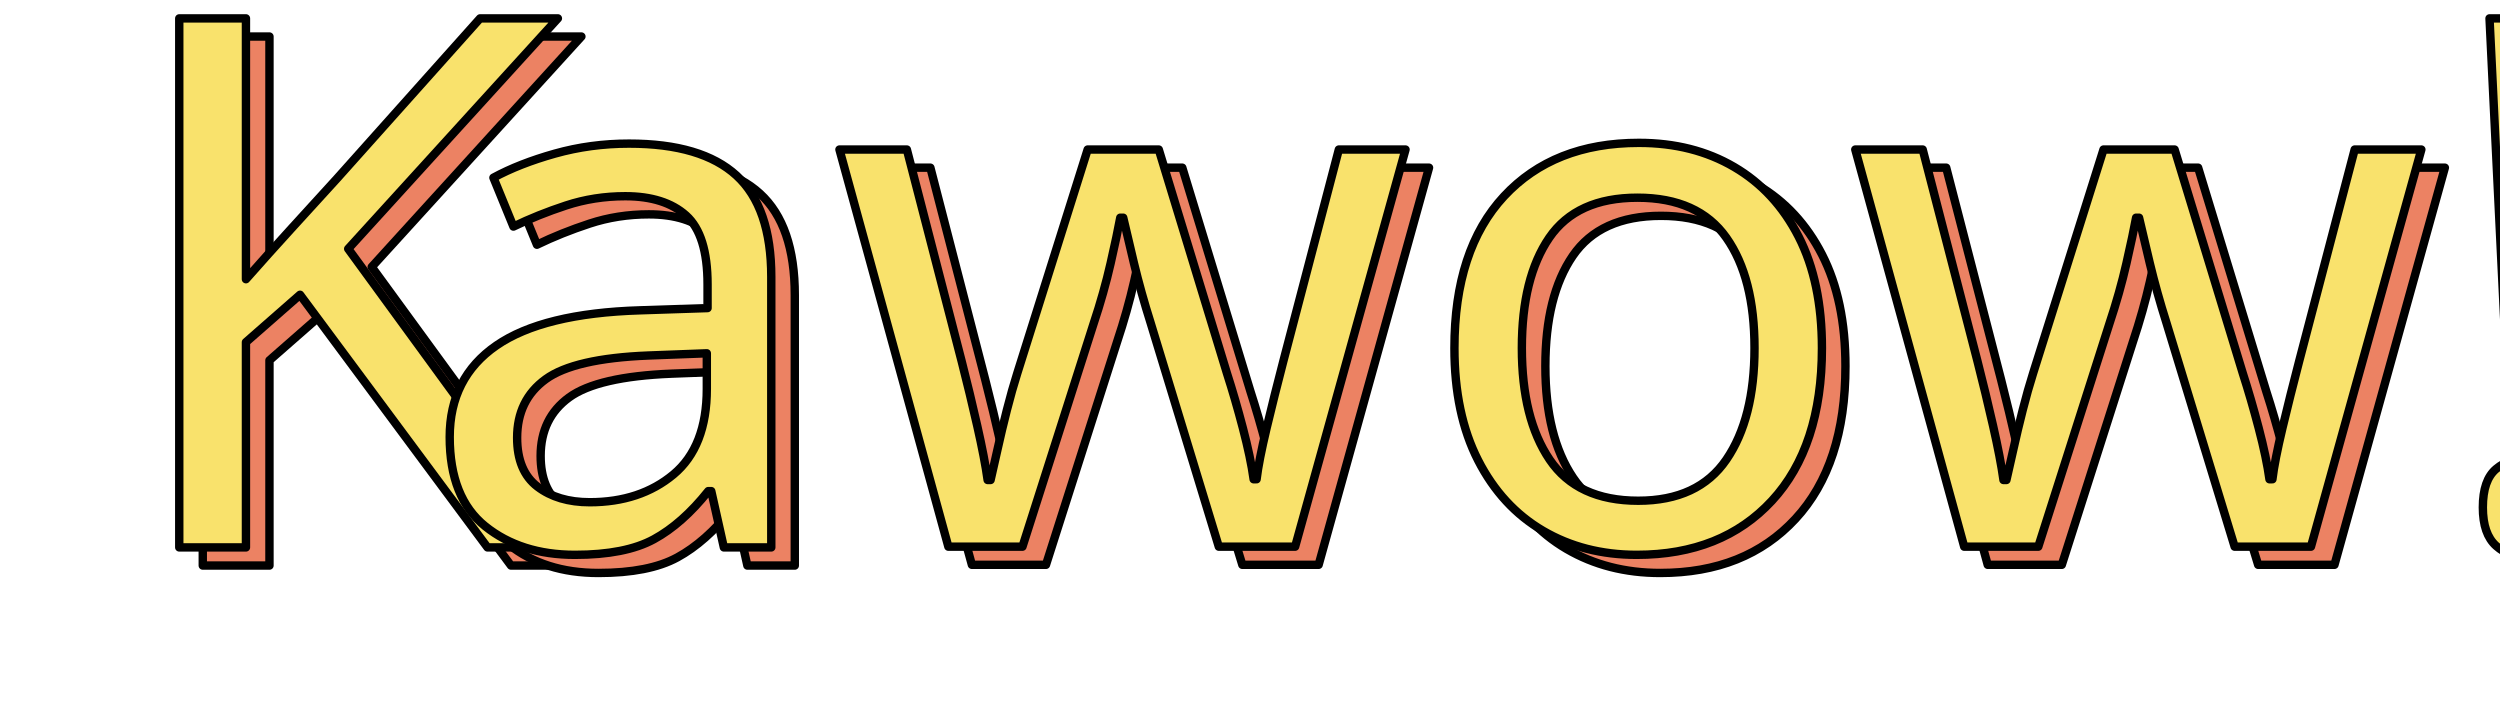
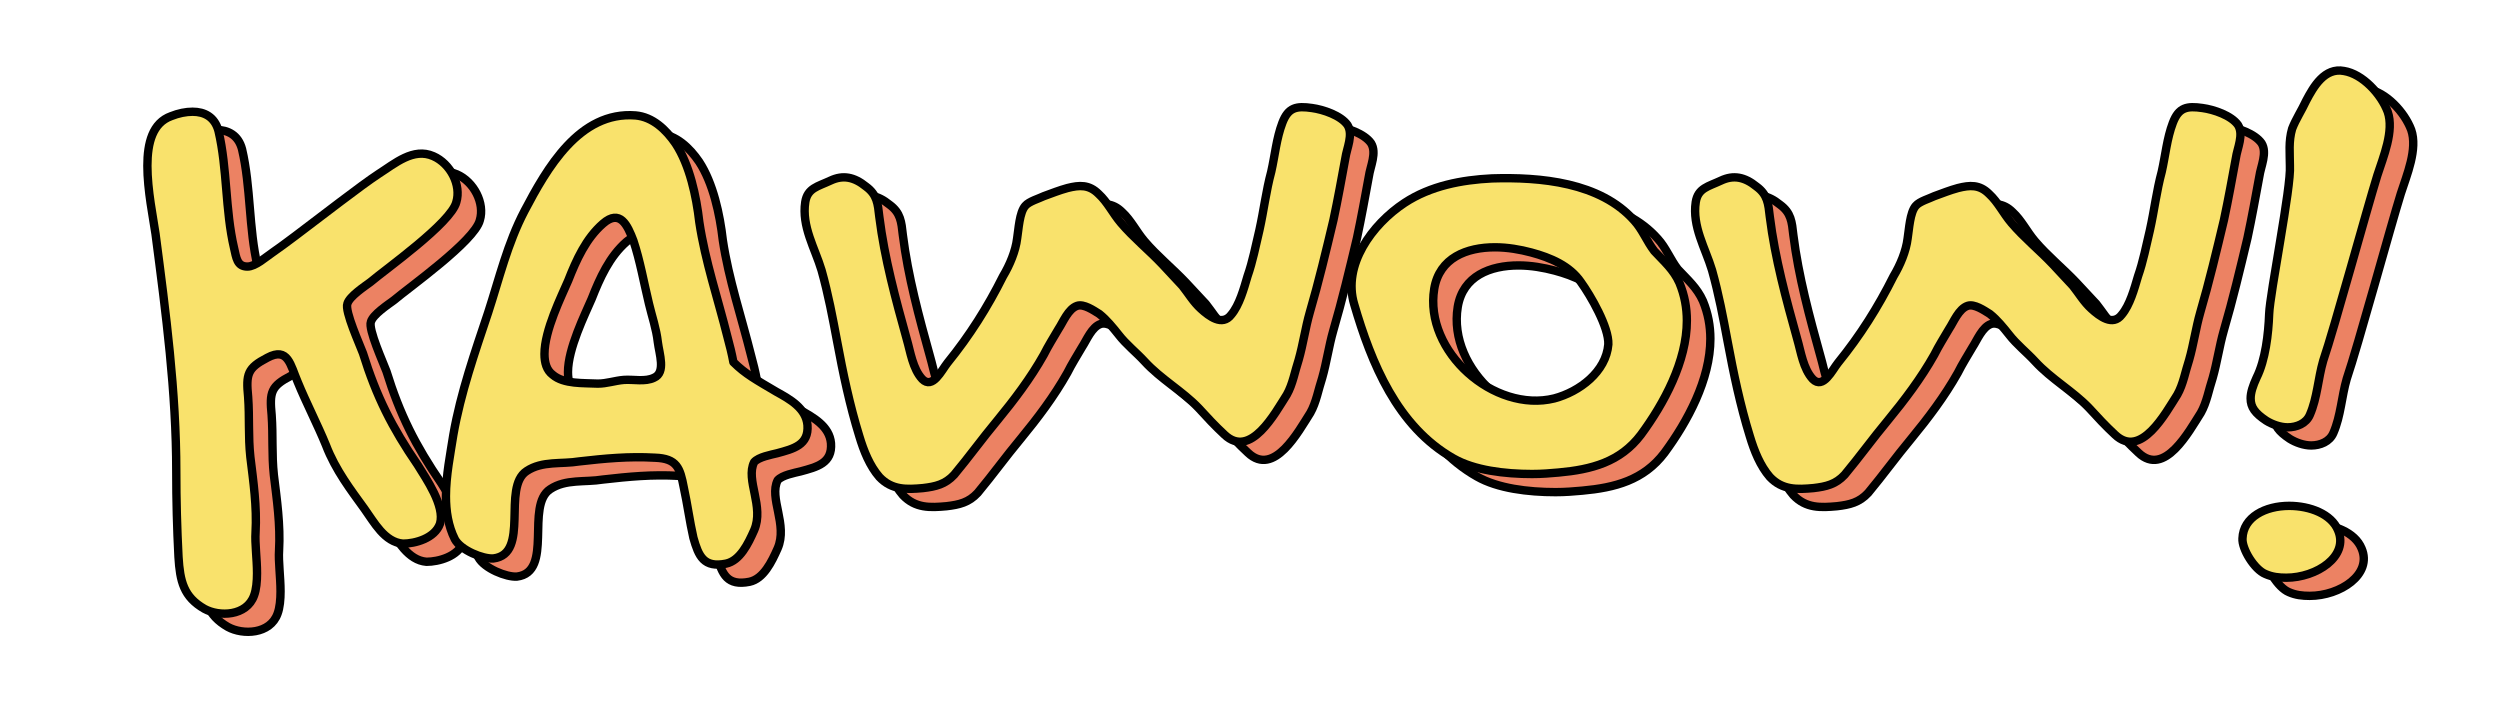
- <svg xmlns="http://www.w3.org/2000/svg" width="100%" height="100%" viewBox="0 0 3721 1063" version="1.1" xml:space="preserve" style="fill-rule:evenodd;clip-rule:evenodd;stroke-linejoin:round;stroke-miterlimit:2;">
-   <g transform="matrix(0.718742,0,0,0.718742,-510.372,86.38486)">
-     <g transform="matrix(1534.376,0,0,1534.376,5739.279,1050.991)">
-         </g>
-     <text x="981.177px" y="1050.991px" style="font-family:'BillyTheFlyingRobotUCBB', 'BillyTheFlyingRobot UC BB';font-size:1534.376px;fill:rgb(236,130,99);stroke:black;stroke-width:17.39px;">K<tspan x="1619.478px 2355.978px 3477.608px 4200.299px 5321.928px " y="1050.991px 1050.991px 1050.991px 1050.991px 1050.991px ">awow!</tspan>
-     </text>
+ <svg xmlns="http://www.w3.org/2000/svg" width="100%" height="100%" viewBox="0 0 2481 709" version="1.1" xml:space="preserve" style="fill-rule:evenodd;clip-rule:evenodd;stroke-linejoin:round;stroke-miterlimit:2;">
+   <g>
+     <path d="M177.683,250.189c10.293,78.668 20.586,156.601 20.586,236.004c0,27.938 0.735,55.876 2.206,84.55c1.47,24.262 5.146,39.702 25.732,51.465c14.704,8.087 41.907,7.352 49.259,-13.234c2.206,-5.882 2.941,-13.969 2.941,-22.056c0,-13.969 -2.206,-30.144 -1.47,-40.437c1.47,-25.732 -2.206,-50.73 -5.146,-74.992c-2.206,-20.586 -0.735,-38.966 -2.206,-59.552c-2.206,-22.792 -0.735,-28.673 19.116,-38.966c20.586,-11.028 22.792,7.352 30.144,24.262c8.087,19.851 19.851,42.642 27.938,62.493c9.558,24.997 24.997,44.848 38.231,63.228c9.558,13.234 19.851,33.085 38.231,34.555c11.763,0 31.614,-5.146 36.761,-19.851c5.146,-17.645 -13.969,-44.848 -22.056,-58.082c-25.732,-37.496 -41.172,-68.375 -54.406,-111.017c-2.941,-8.087 -18.38,-41.907 -15.439,-49.259c2.206,-7.352 16.91,-16.91 22.792,-21.321c14.704,-12.499 80.138,-58.817 85.285,-79.403c5.146,-16.91 -5.882,-38.231 -22.792,-45.583c-19.851,-8.823 -38.231,7.352 -54.406,17.645c-23.527,15.439 -81.609,61.758 -105.136,77.933c-6.617,4.411 -16.91,13.969 -24.997,13.969c-10.293,0 -11.028,-8.823 -13.234,-18.38c-8.823,-37.496 -6.617,-78.668 -15.439,-116.164c-3.676,-13.969 -13.969,-19.116 -25.732,-19.116c-6.617,0 -13.969,1.47 -21.321,4.411c-18.38,6.617 -23.527,26.468 -23.527,49.259c0,24.262 5.882,52.2 8.087,67.64Z" style="fill:#ec8263;fill-rule:nonzero;stroke:#000;stroke-width:8.33px;" />
+     <path d="M793.793,406.789c-19.851,-11.763 -30.879,-17.645 -42.642,-29.409c-1.47,-8.087 -3.676,-16.91 -5.882,-24.997c-9.558,-38.231 -22.056,-74.992 -27.938,-113.958c-2.941,-25.732 -9.558,-56.611 -23.527,-77.933c-9.558,-13.969 -22.792,-26.468 -39.702,-27.938c-55.876,-4.411 -88.226,52.935 -110.282,94.843c-16.91,32.349 -24.997,66.904 -36.025,100.724c-13.234,39.702 -27.203,79.403 -34.555,121.31c-2.941,19.116 -7.352,40.437 -7.352,61.023c0,14.704 2.206,29.409 8.823,42.642c5.882,11.028 27.938,19.851 38.231,19.116c36.761,-4.411 8.087,-70.581 33.085,-86.755c15.439,-10.293 34.555,-6.617 52.2,-9.558c25.732,-2.941 49.259,-5.146 74.992,-3.676c22.056,0.735 24.997,10.293 28.673,29.409c3.676,16.91 5.882,33.82 9.558,49.995c5.146,18.38 10.293,30.144 32.349,25.732c13.969,-2.941 22.056,-19.851 27.938,-33.085c10.293,-23.527 -8.823,-49.995 0,-67.64c4.411,-5.146 16.91,-7.352 22.792,-8.823c16.175,-4.411 31.614,-8.087 30.144,-27.938c-1.47,-16.91 -17.645,-25.732 -30.879,-33.085Zm-121.31,-13.969c-8.823,4.411 -20.586,1.47 -30.144,2.206c-8.823,0.735 -16.91,3.676 -25.732,3.676c-13.969,-0.735 -33.82,0.735 -44.848,-8.823c-5.882,-4.411 -8.087,-11.763 -8.087,-20.586c0,-23.527 16.91,-57.347 23.527,-72.786c8.087,-20.586 17.645,-41.907 34.555,-56.611c16.91,-14.704 24.262,1.47 30.144,16.91c6.617,19.851 10.293,41.172 15.439,62.493c2.941,12.499 7.352,24.997 8.823,38.231c1.47,11.763 8.087,30.144 -3.676,35.29Z" style="fill:#ec8263;fill-rule:nonzero;stroke:#000;stroke-width:8.33px;" />
+     <path d="M838.641,286.214c6.617,23.527 11.028,47.054 15.439,70.581c5.882,31.614 12.499,63.228 22.056,94.107c4.411,14.704 10.293,29.409 19.851,40.437c12.499,13.234 27.203,12.499 43.378,11.028c12.499,-1.47 22.056,-3.676 30.879,-13.234c14.704,-17.645 27.938,-36.025 42.642,-53.671c16.91,-20.586 33.085,-41.907 46.318,-65.434c4.411,-8.823 9.558,-16.91 14.704,-25.732c4.411,-6.617 9.558,-19.851 18.38,-22.792c6.617,-2.206 16.175,4.411 22.056,8.087c7.352,5.882 13.234,13.234 19.116,20.586c7.352,9.558 17.645,17.645 25.732,26.468c16.175,17.645 37.496,29.409 53.671,46.318c8.087,8.823 16.175,17.645 25.732,26.468c25.732,24.262 49.995,-21.321 61.758,-39.702c5.882,-10.293 8.087,-23.527 11.763,-34.555c4.411,-15.439 6.617,-31.614 11.028,-47.054c8.823,-30.144 16.175,-61.023 23.527,-91.902c4.411,-20.586 8.087,-41.172 11.763,-61.023c1.47,-10.293 8.087,-23.527 2.206,-33.085c-6.617,-9.558 -24.262,-15.439 -35.29,-16.91c-15.439,-2.206 -23.527,-0.735 -29.409,14.704c-5.882,15.439 -7.352,32.349 -11.028,48.524c-5.146,19.116 -7.352,38.231 -11.763,58.082c-3.676,15.439 -6.617,30.879 -11.763,45.583c-3.676,12.499 -8.087,28.673 -16.175,38.231c-8.823,11.763 -22.056,1.47 -30.144,-5.882c-7.352,-6.617 -12.499,-15.439 -18.38,-22.792c-6.617,-7.352 -13.234,-13.969 -19.851,-21.321c-13.234,-13.969 -28.673,-26.468 -41.172,-41.172c-8.087,-9.558 -13.234,-20.586 -22.056,-28.673c-9.558,-9.558 -19.116,-8.823 -30.879,-5.882c-8.087,2.206 -15.439,5.146 -23.527,8.087c-4.411,2.206 -14.704,5.146 -18.38,9.558c-5.882,6.617 -6.617,23.527 -8.087,32.349c-1.47,12.499 -7.352,26.468 -13.969,37.496c-15.439,30.879 -33.085,58.817 -55.141,86.02c-5.882,7.352 -14.704,26.468 -24.997,16.175c-9.558,-10.293 -11.763,-27.203 -15.439,-39.702c-11.028,-39.702 -22.056,-80.138 -27.203,-121.31c-1.47,-13.234 -2.206,-22.056 -13.234,-30.144c-11.763,-9.558 -22.792,-11.763 -35.29,-5.882c-12.499,5.882 -22.792,7.352 -24.997,21.321c-3.676,24.262 9.558,45.583 16.175,67.64Z" style="fill:#ec8263;fill-rule:nonzero;stroke:#000;stroke-width:8.33px;" />
+     <path d="M1690.018,298.713c-5.882,-13.234 -15.439,-21.321 -24.997,-31.614c-7.352,-9.558 -11.763,-21.321 -19.851,-30.144c-33.82,-38.231 -93.372,-43.378 -141.161,-41.907c-30.144,1.47 -61.023,7.352 -86.755,24.262c-32.349,21.321 -61.758,61.758 -49.995,100.724c16.91,58.082 42.642,121.31 98.519,152.925c20.586,11.763 50.73,15.439 77.933,15.439c9.558,0 18.38,-0.735 26.468,-1.47c32.349,-2.941 61.023,-10.293 81.609,-37.496c22.792,-30.879 45.583,-72.786 45.583,-113.223c0,-12.499 -2.206,-24.997 -7.352,-37.496Zm-124.251,114.693c-59.552,14.704 -129.398,-46.318 -119.105,-108.812c5.146,-30.879 32.349,-41.172 60.288,-41.172c12.499,0 24.997,2.206 36.025,5.146c19.116,5.146 38.231,13.234 49.259,29.409c9.558,13.234 27.938,44.848 27.203,61.758c-2.206,27.203 -28.673,47.054 -53.671,53.671Z" style="fill:#ec8263;fill-rule:nonzero;stroke:#000;stroke-width:8.33px;" />
+     <path d="M1722.368,286.214c6.617,23.527 11.028,47.054 15.439,70.581c5.882,31.614 12.499,63.228 22.056,94.107c4.411,14.704 10.293,29.409 19.851,40.437c12.499,13.234 27.203,12.499 43.378,11.028c12.499,-1.47 22.056,-3.676 30.879,-13.234c14.704,-17.645 27.938,-36.025 42.642,-53.671c16.91,-20.586 33.085,-41.907 46.318,-65.434c4.411,-8.823 9.558,-16.91 14.704,-25.732c4.411,-6.617 9.558,-19.851 18.38,-22.792c6.617,-2.206 16.175,4.411 22.056,8.087c7.352,5.882 13.234,13.234 19.116,20.586c7.352,9.558 17.645,17.645 25.732,26.468c16.175,17.645 37.496,29.409 53.671,46.318c8.087,8.823 16.175,17.645 25.732,26.468c25.732,24.262 49.995,-21.321 61.758,-39.702c5.882,-10.293 8.087,-23.527 11.763,-34.555c4.411,-15.439 6.617,-31.614 11.028,-47.054c8.823,-30.144 16.175,-61.023 23.527,-91.902c4.411,-20.586 8.087,-41.172 11.763,-61.023c1.47,-10.293 8.087,-23.527 2.206,-33.085c-6.617,-9.558 -24.262,-15.439 -35.29,-16.91c-15.439,-2.206 -23.527,-0.735 -29.409,14.704c-5.882,15.439 -7.352,32.349 -11.028,48.524c-5.146,19.116 -7.352,38.231 -11.763,58.082c-3.676,15.439 -6.617,30.879 -11.763,45.583c-3.676,12.499 -8.087,28.673 -16.175,38.231c-8.823,11.763 -22.056,1.47 -30.144,-5.882c-7.352,-6.617 -12.499,-15.439 -18.38,-22.792c-6.617,-7.352 -13.234,-13.969 -19.851,-21.321c-13.234,-13.969 -28.673,-26.468 -41.172,-41.172c-8.087,-9.558 -13.234,-20.586 -22.056,-28.673c-9.558,-9.558 -19.116,-8.823 -30.879,-5.882c-8.087,2.206 -15.439,5.146 -23.527,8.087c-4.411,2.206 -14.704,5.146 -18.38,9.558c-5.882,6.617 -6.617,23.527 -8.087,32.349c-1.47,12.499 -7.352,26.468 -13.969,37.496c-15.439,30.879 -33.085,58.817 -55.141,86.02c-5.882,7.352 -14.704,26.468 -24.997,16.175c-9.558,-10.293 -11.763,-27.203 -15.439,-39.702c-11.028,-39.702 -22.056,-80.138 -27.203,-121.31c-1.47,-13.234 -2.206,-22.056 -13.234,-30.144c-11.763,-9.558 -22.792,-11.763 -35.29,-5.882c-12.499,5.882 -22.792,7.352 -24.997,21.321c-3.676,24.262 9.558,45.583 16.175,67.64Z" style="fill:#ec8263;fill-rule:nonzero;stroke:#000;stroke-width:8.33px;" />
+     <path d="M2343.624,544.274c11.028,25.732 -21.321,47.054 -51.465,47.054c-7.352,0 -13.969,-0.735 -20.586,-3.676c-11.028,-4.411 -23.527,-24.997 -22.792,-35.29c0.735,-21.321 22.792,-32.349 46.318,-32.349c20.586,0 41.907,8.087 48.524,24.262Zm49.259,-415.396c-6.617,-17.645 -24.997,-37.496 -43.378,-40.437c-19.116,-3.676 -30.144,15.439 -37.496,29.409c-4.411,9.558 -10.293,18.38 -13.969,27.938c-3.676,12.499 -2.206,24.262 -2.206,36.761c1.47,20.586 -19.851,126.457 -20.586,147.043c-0.735,19.851 -3.676,45.583 -12.499,63.228c-3.676,8.087 -5.882,14.704 -5.882,20.586c0,8.823 4.411,14.704 15.439,22.056c5.882,3.676 13.969,6.617 21.321,6.617c8.823,0 18.38,-3.676 22.056,-12.499c7.352,-16.91 8.087,-36.025 13.234,-53.671c11.028,-32.349 43.378,-150.719 53.671,-183.803c5.882,-18.38 16.91,-44.113 10.293,-63.228Z" style="fill:#ec8263;fill-rule:nonzero;stroke:#000;stroke-width:8.33px;" />
  </g>
-   <g transform="matrix(0.718742,0,0,0.718742,-545.372,59.38486)">
-     <g transform="matrix(1534.376,0,0,1534.376,5739.279,1050.991)">
-         </g>
-     <text x="981.177px" y="1050.991px" style="font-family:'BillyTheFlyingRobotUCBB', 'BillyTheFlyingRobot UC BB';font-size:1534.376px;fill:rgb(249,226,108);stroke:black;stroke-width:17.39px;">K<tspan x="1619.478px 2355.978px 3477.608px 4200.299px 5321.928px " y="1050.991px 1050.991px 1050.991px 1050.991px 1050.991px ">awow!</tspan>
-     </text>
+   <g>
+     <path d="M154.35,232.189c10.293,78.668 20.586,156.601 20.586,236.004c0,27.938 0.735,55.876 2.206,84.55c1.47,24.262 5.146,39.702 25.732,51.465c14.704,8.087 41.907,7.352 49.259,-13.234c2.206,-5.882 2.941,-13.969 2.941,-22.056c0,-13.969 -2.206,-30.144 -1.47,-40.437c1.47,-25.732 -2.206,-50.73 -5.146,-74.992c-2.206,-20.586 -0.735,-38.966 -2.206,-59.552c-2.206,-22.792 -0.735,-28.673 19.116,-38.966c20.586,-11.028 22.792,7.352 30.144,24.262c8.087,19.851 19.851,42.642 27.938,62.493c9.558,24.997 24.997,44.848 38.231,63.228c9.558,13.234 19.851,33.085 38.231,34.555c11.763,0 31.614,-5.146 36.761,-19.851c5.146,-17.645 -13.969,-44.848 -22.056,-58.082c-25.732,-37.496 -41.172,-68.375 -54.406,-111.017c-2.941,-8.087 -18.38,-41.907 -15.439,-49.259c2.206,-7.352 16.91,-16.91 22.792,-21.321c14.704,-12.499 80.138,-58.817 85.285,-79.403c5.146,-16.91 -5.882,-38.231 -22.792,-45.583c-19.851,-8.823 -38.231,7.352 -54.406,17.645c-17.752,11.65 -55.177,40.88 -82.587,61.476c-8.917,6.7 -16.773,12.486 -22.548,16.457c-6.617,4.411 -16.91,13.969 -24.997,13.969c-10.293,0 -11.028,-8.823 -13.234,-18.38c-8.823,-37.496 -6.617,-78.668 -15.439,-116.164c-3.676,-13.969 -13.969,-19.116 -25.732,-19.116c-6.617,0 -13.969,1.47 -21.321,4.411c-18.38,6.617 -23.527,26.468 -23.527,49.259c0,24.262 5.882,52.2 8.087,67.64Z" style="fill:#f9e26c;fill-rule:nonzero;stroke:#000;stroke-width:8.33px;" />
+     <path d="M770.459,388.789c-19.851,-11.763 -30.879,-17.645 -42.642,-29.409c-1.47,-8.087 -3.676,-16.91 -5.882,-24.997c-9.558,-38.231 -22.056,-74.992 -27.938,-113.958c-2.941,-25.732 -9.558,-56.611 -23.527,-77.933c-9.558,-13.969 -22.792,-26.468 -39.702,-27.938c-55.876,-4.411 -88.226,52.935 -110.282,94.843c-16.91,32.349 -24.997,66.904 -36.025,100.724c-13.234,39.702 -27.203,79.403 -34.555,121.31c-2.941,19.116 -7.352,40.437 -7.352,61.023c0,14.704 2.206,29.409 8.823,42.642c5.882,11.028 27.938,19.851 38.231,19.116c36.761,-4.411 8.087,-70.581 33.085,-86.755c15.439,-10.293 34.555,-6.617 52.2,-9.558c25.732,-2.941 49.259,-5.146 74.992,-3.676c22.056,0.735 24.997,10.293 28.673,29.409c3.676,16.91 5.882,33.82 9.558,49.995c5.146,18.38 10.293,30.144 32.349,25.732c13.969,-2.941 22.056,-19.851 27.938,-33.085c10.293,-23.527 -8.823,-49.995 0,-67.64c4.411,-5.146 16.91,-7.352 22.792,-8.823c16.175,-4.411 31.614,-8.087 30.144,-27.938c-1.47,-16.91 -17.645,-25.732 -30.879,-33.085Zm-121.31,-13.969c-8.823,4.411 -20.586,1.47 -30.144,2.206c-8.823,0.735 -16.91,3.676 -25.732,3.676c-13.969,-0.735 -33.82,0.735 -44.848,-8.823c-5.882,-4.411 -8.087,-11.763 -8.087,-20.586c0,-23.527 16.91,-57.347 23.527,-72.786c8.087,-20.586 17.645,-41.907 34.555,-56.611c16.91,-14.704 24.262,1.47 30.144,16.91c6.617,19.851 10.293,41.172 15.439,62.493c2.941,12.499 7.352,24.997 8.823,38.231c1.47,11.763 8.087,30.144 -3.676,35.29Z" style="fill:#f9e26c;fill-rule:nonzero;stroke:#000;stroke-width:8.33px;" />
+     <path d="M815.307,268.214c6.617,23.527 11.028,47.054 15.439,70.581c5.882,31.614 12.499,63.228 22.056,94.107c4.411,14.704 10.293,29.409 19.851,40.437c12.499,13.234 27.203,12.499 43.378,11.028c12.499,-1.47 22.056,-3.676 30.879,-13.234c14.704,-17.645 27.938,-36.025 42.642,-53.671c16.91,-20.586 33.085,-41.907 46.318,-65.434c4.411,-8.823 9.558,-16.91 14.704,-25.732c4.411,-6.617 9.558,-19.851 18.38,-22.792c6.617,-2.206 16.175,4.411 22.056,8.087c7.352,5.882 13.234,13.234 19.116,20.586c7.352,9.558 17.645,17.645 25.732,26.468c16.175,17.645 37.496,29.409 53.671,46.318c8.087,8.823 16.175,17.645 25.732,26.468c25.732,24.262 49.995,-21.321 61.758,-39.702c5.882,-10.293 8.087,-23.527 11.763,-34.555c4.411,-15.439 6.617,-31.614 11.028,-47.054c8.823,-30.144 16.175,-61.023 23.527,-91.902c4.411,-20.586 8.087,-41.172 11.763,-61.023c1.47,-10.293 8.087,-23.527 2.206,-33.085c-6.617,-9.558 -24.262,-15.439 -35.29,-16.91c-15.439,-2.206 -23.527,-0.735 -29.409,14.704c-5.882,15.439 -7.352,32.349 -11.028,48.524c-5.146,19.116 -7.352,38.231 -11.763,58.082c-3.676,15.439 -6.617,30.879 -11.763,45.583c-3.676,12.499 -8.087,28.673 -16.175,38.231c-8.823,11.763 -22.056,1.47 -30.144,-5.882c-7.352,-6.617 -12.499,-15.439 -18.38,-22.792c-6.617,-7.352 -13.234,-13.969 -19.851,-21.321c-13.234,-13.969 -28.673,-26.468 -41.172,-41.172c-8.087,-9.558 -13.234,-20.586 -22.056,-28.673c-9.558,-9.558 -19.116,-8.823 -30.879,-5.882c-8.087,2.206 -15.439,5.146 -23.527,8.087c-4.411,2.206 -14.704,5.146 -18.38,9.558c-5.882,6.617 -6.617,23.527 -8.087,32.349c-1.47,12.499 -7.352,26.468 -13.969,37.496c-15.439,30.879 -33.085,58.817 -55.141,86.02c-5.882,7.352 -14.704,26.468 -24.997,16.175c-9.558,-10.293 -11.763,-27.203 -15.439,-39.702c-11.028,-39.702 -22.056,-80.138 -27.203,-121.31c-1.47,-13.234 -2.206,-22.056 -13.234,-30.144c-11.763,-9.558 -22.792,-11.763 -35.29,-5.882c-12.499,5.882 -22.792,7.352 -24.997,21.321c-3.676,24.262 9.558,45.583 16.175,67.64Z" style="fill:#f9e26c;fill-rule:nonzero;stroke:#000;stroke-width:8.33px;" />
+     <path d="M1666.685,280.713c-5.882,-13.234 -15.439,-21.321 -24.997,-31.614c-7.352,-9.558 -11.763,-21.321 -19.851,-30.144c-33.82,-38.231 -93.372,-43.378 -141.161,-41.907c-30.144,1.47 -61.023,7.352 -86.755,24.262c-32.349,21.321 -61.758,61.758 -49.995,100.724c16.91,58.082 42.642,121.31 98.519,152.925c20.586,11.763 50.73,15.439 77.933,15.439c9.558,0 18.38,-0.735 26.468,-1.47c32.349,-2.941 61.023,-10.293 81.609,-37.496c22.792,-30.879 45.583,-72.786 45.583,-113.223c0,-12.499 -2.206,-24.997 -7.352,-37.496Zm-124.251,114.693c-59.552,14.704 -129.398,-46.318 -119.105,-108.812c5.146,-30.879 32.349,-41.172 60.288,-41.172c12.499,0 24.997,2.206 36.025,5.146c19.116,5.146 38.231,13.234 49.259,29.409c9.558,13.234 27.938,44.848 27.203,61.758c-2.206,27.203 -28.673,47.054 -53.671,53.671Z" style="fill:#f9e26c;fill-rule:nonzero;stroke:#000;stroke-width:8.33px;" />
+     <path d="M1699.034,268.214c6.617,23.527 11.028,47.054 15.439,70.581c5.882,31.614 12.499,63.228 22.056,94.107c4.411,14.704 10.293,29.409 19.851,40.437c12.499,13.234 27.203,12.499 43.378,11.028c12.499,-1.47 22.056,-3.676 30.879,-13.234c14.704,-17.645 27.938,-36.025 42.642,-53.671c16.91,-20.586 33.085,-41.907 46.318,-65.434c4.411,-8.823 9.558,-16.91 14.704,-25.732c4.411,-6.617 9.558,-19.851 18.38,-22.792c6.617,-2.206 16.175,4.411 22.056,8.087c7.352,5.882 13.234,13.234 19.116,20.586c7.352,9.558 17.645,17.645 25.732,26.468c16.175,17.645 37.496,29.409 53.671,46.318c8.087,8.823 16.175,17.645 25.732,26.468c25.732,24.262 49.995,-21.321 61.758,-39.702c5.882,-10.293 8.087,-23.527 11.763,-34.555c4.411,-15.439 6.617,-31.614 11.028,-47.054c8.823,-30.144 16.175,-61.023 23.527,-91.902c4.411,-20.586 8.087,-41.172 11.763,-61.023c1.47,-10.293 8.087,-23.527 2.206,-33.085c-6.617,-9.558 -24.262,-15.439 -35.29,-16.91c-15.439,-2.206 -23.527,-0.735 -29.409,14.704c-5.882,15.439 -7.352,32.349 -11.028,48.524c-5.146,19.116 -7.352,38.231 -11.763,58.082c-3.676,15.439 -6.617,30.879 -11.763,45.583c-3.676,12.499 -8.087,28.673 -16.175,38.231c-8.823,11.763 -22.056,1.47 -30.144,-5.882c-7.352,-6.617 -12.499,-15.439 -18.38,-22.792c-6.617,-7.352 -13.234,-13.969 -19.851,-21.321c-13.234,-13.969 -28.673,-26.468 -41.172,-41.172c-8.087,-9.558 -13.234,-20.586 -22.056,-28.673c-9.558,-9.558 -19.116,-8.823 -30.879,-5.882c-8.087,2.206 -15.439,5.146 -23.527,8.087c-4.411,2.206 -14.704,5.146 -18.38,9.558c-5.882,6.617 -6.617,23.527 -8.087,32.349c-1.47,12.499 -7.352,26.468 -13.969,37.496c-15.439,30.879 -33.085,58.817 -55.141,86.02c-5.882,7.352 -14.704,26.468 -24.997,16.175c-9.558,-10.293 -11.763,-27.203 -15.439,-39.702c-11.028,-39.702 -22.056,-80.138 -27.203,-121.31c-1.47,-13.234 -2.206,-22.056 -13.234,-30.144c-11.763,-9.558 -22.792,-11.763 -35.29,-5.882c-12.499,5.882 -22.792,7.352 -24.997,21.321c-3.676,24.262 9.558,45.583 16.175,67.64Z" style="fill:#f9e26c;fill-rule:nonzero;stroke:#000;stroke-width:8.33px;" />
+     <path d="M2320.29,526.274c11.028,25.732 -21.321,47.054 -51.465,47.054c-7.352,0 -13.969,-0.735 -20.586,-3.676c-11.028,-4.411 -23.527,-24.997 -22.792,-35.29c0.735,-21.321 22.792,-32.349 46.318,-32.349c20.586,0 41.907,8.087 48.524,24.262Zm49.259,-415.396c-6.617,-17.645 -24.997,-37.496 -43.378,-40.437c-19.116,-3.676 -30.144,15.439 -37.496,29.409c-4.411,9.558 -10.293,18.38 -13.969,27.938c-3.676,12.499 -2.206,24.262 -2.206,36.761c1.47,20.586 -19.851,126.457 -20.586,147.043c-0.735,19.851 -3.676,45.583 -12.499,63.228c-3.676,8.087 -5.882,14.704 -5.882,20.586c0,8.823 4.411,14.704 15.439,22.056c5.882,3.676 13.969,6.617 21.321,6.617c8.823,0 18.38,-3.676 22.056,-12.499c7.352,-16.91 8.087,-36.025 13.234,-53.671c11.028,-32.349 43.378,-150.719 53.671,-183.803c5.882,-18.38 16.91,-44.113 10.293,-63.228Z" style="fill:#f9e26c;fill-rule:nonzero;stroke:#000;stroke-width:8.33px;" />
  </g>
</svg>
